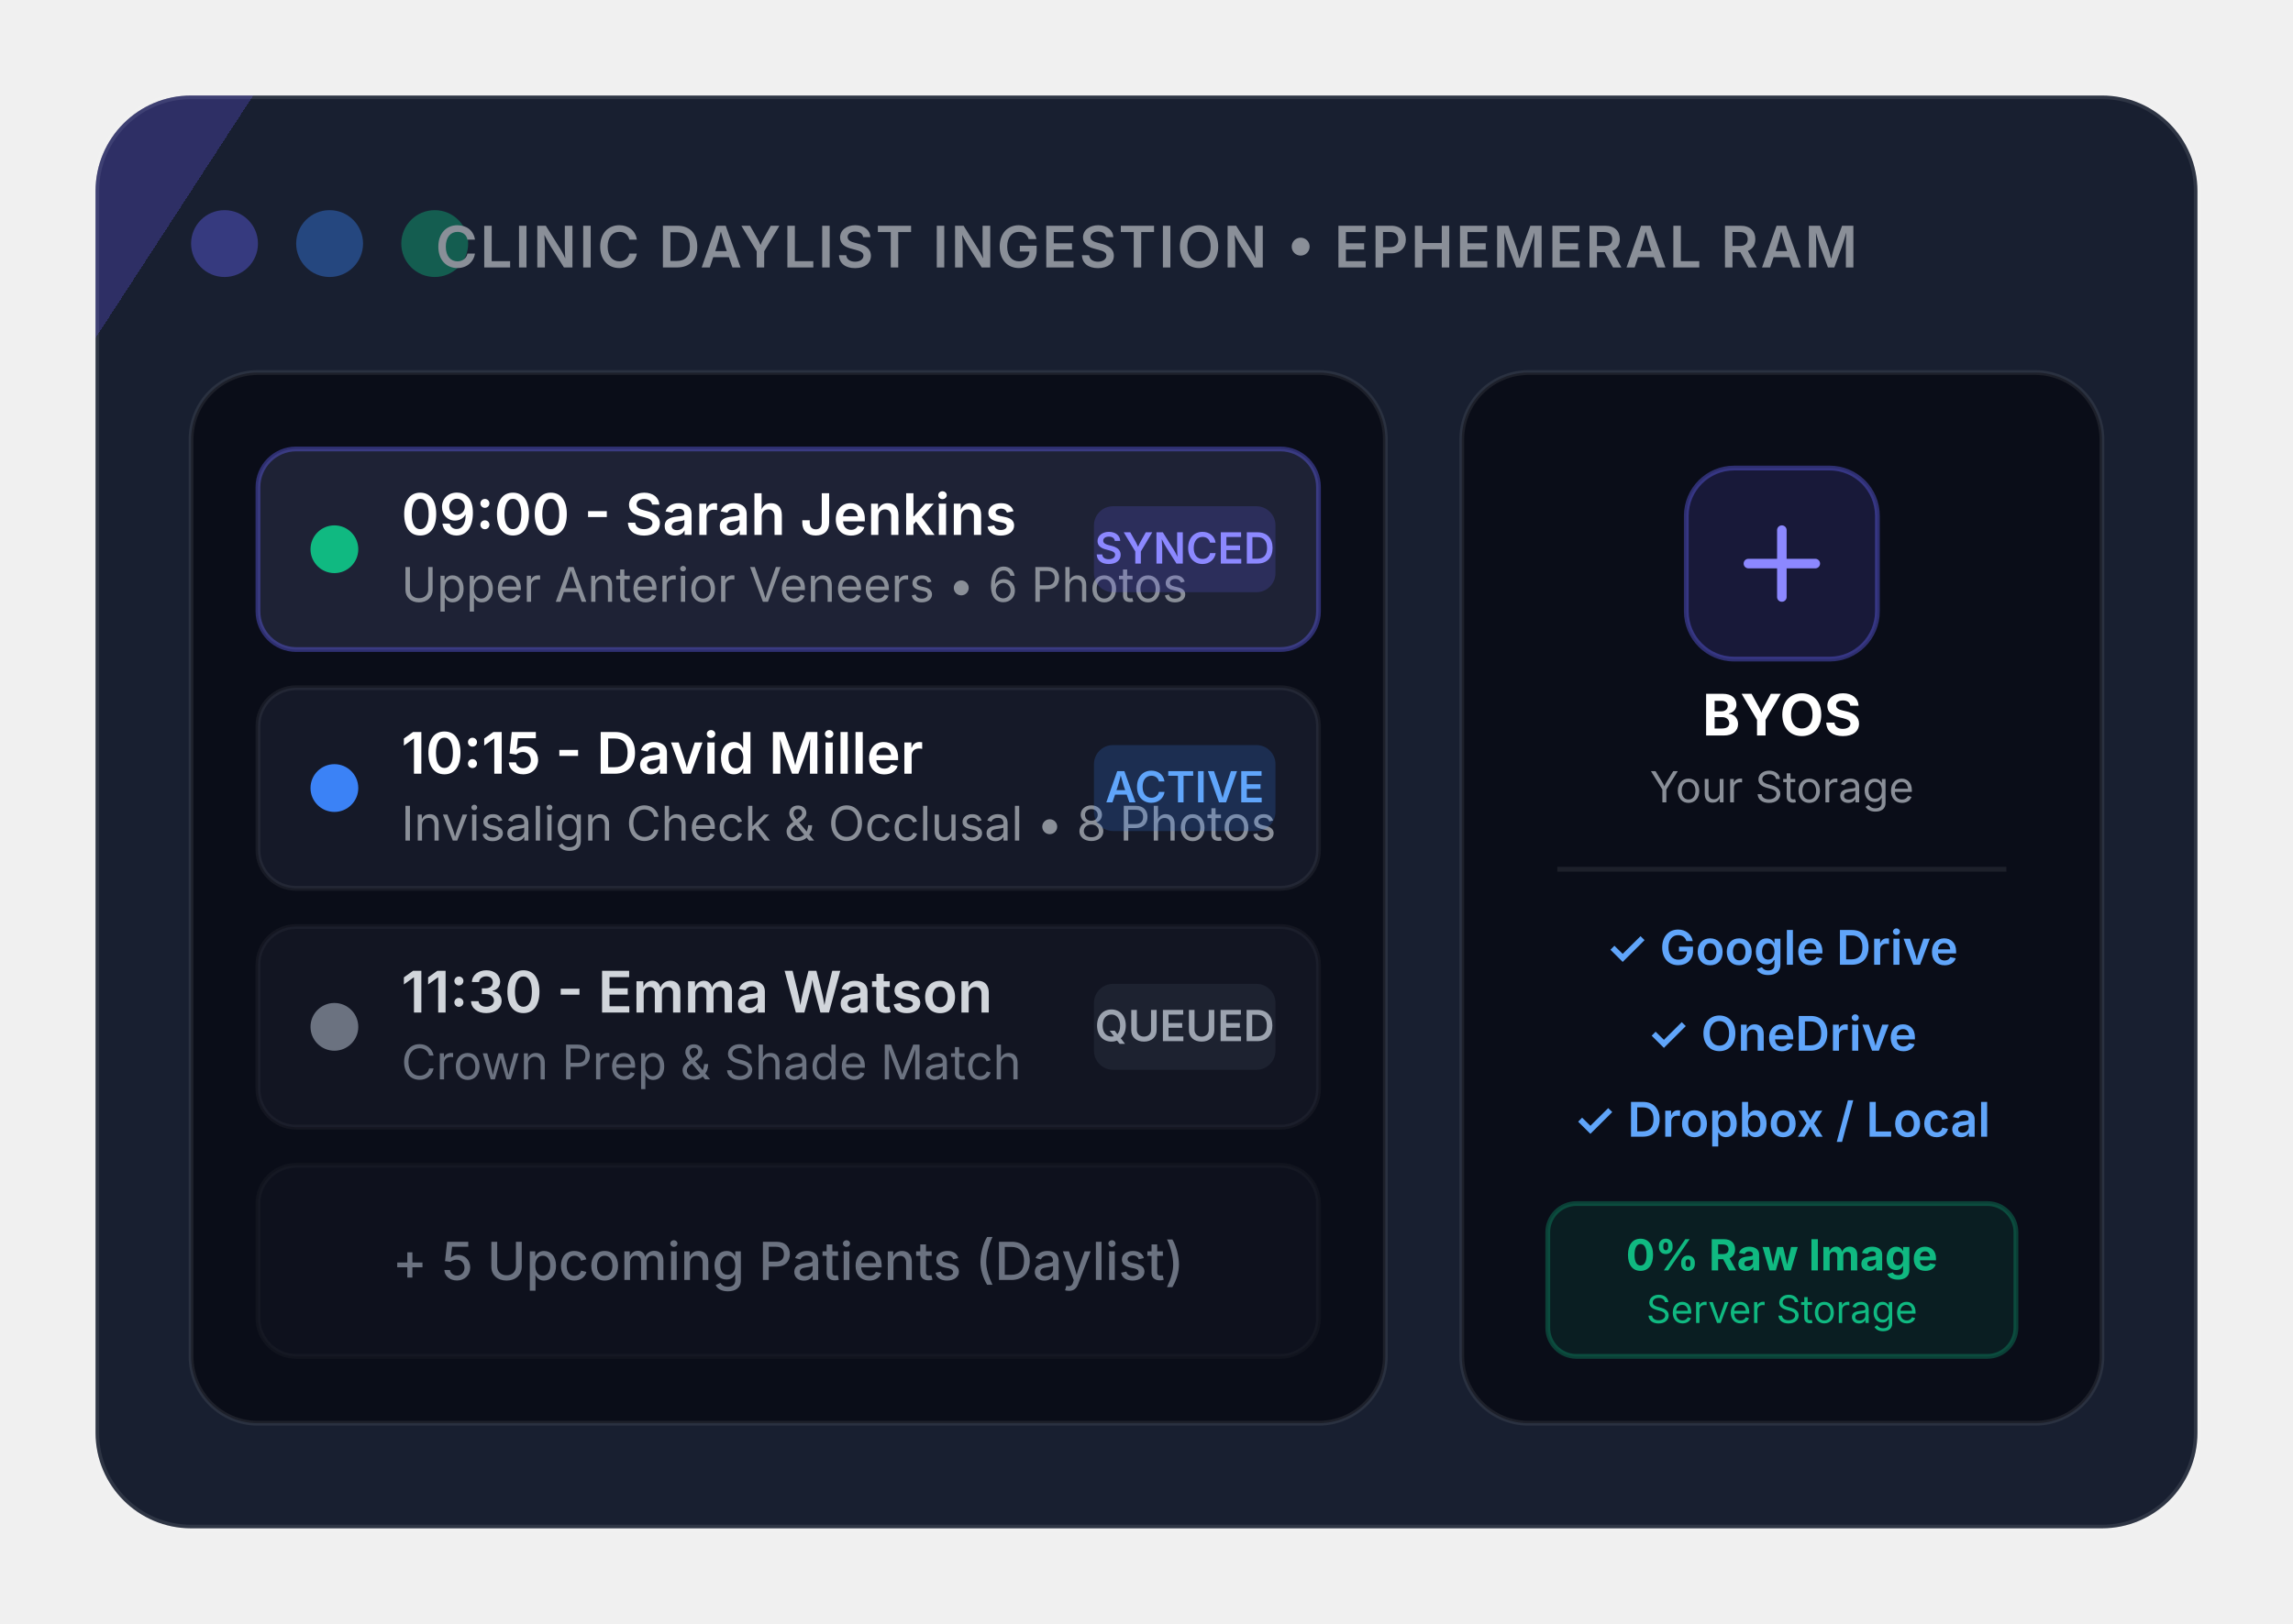
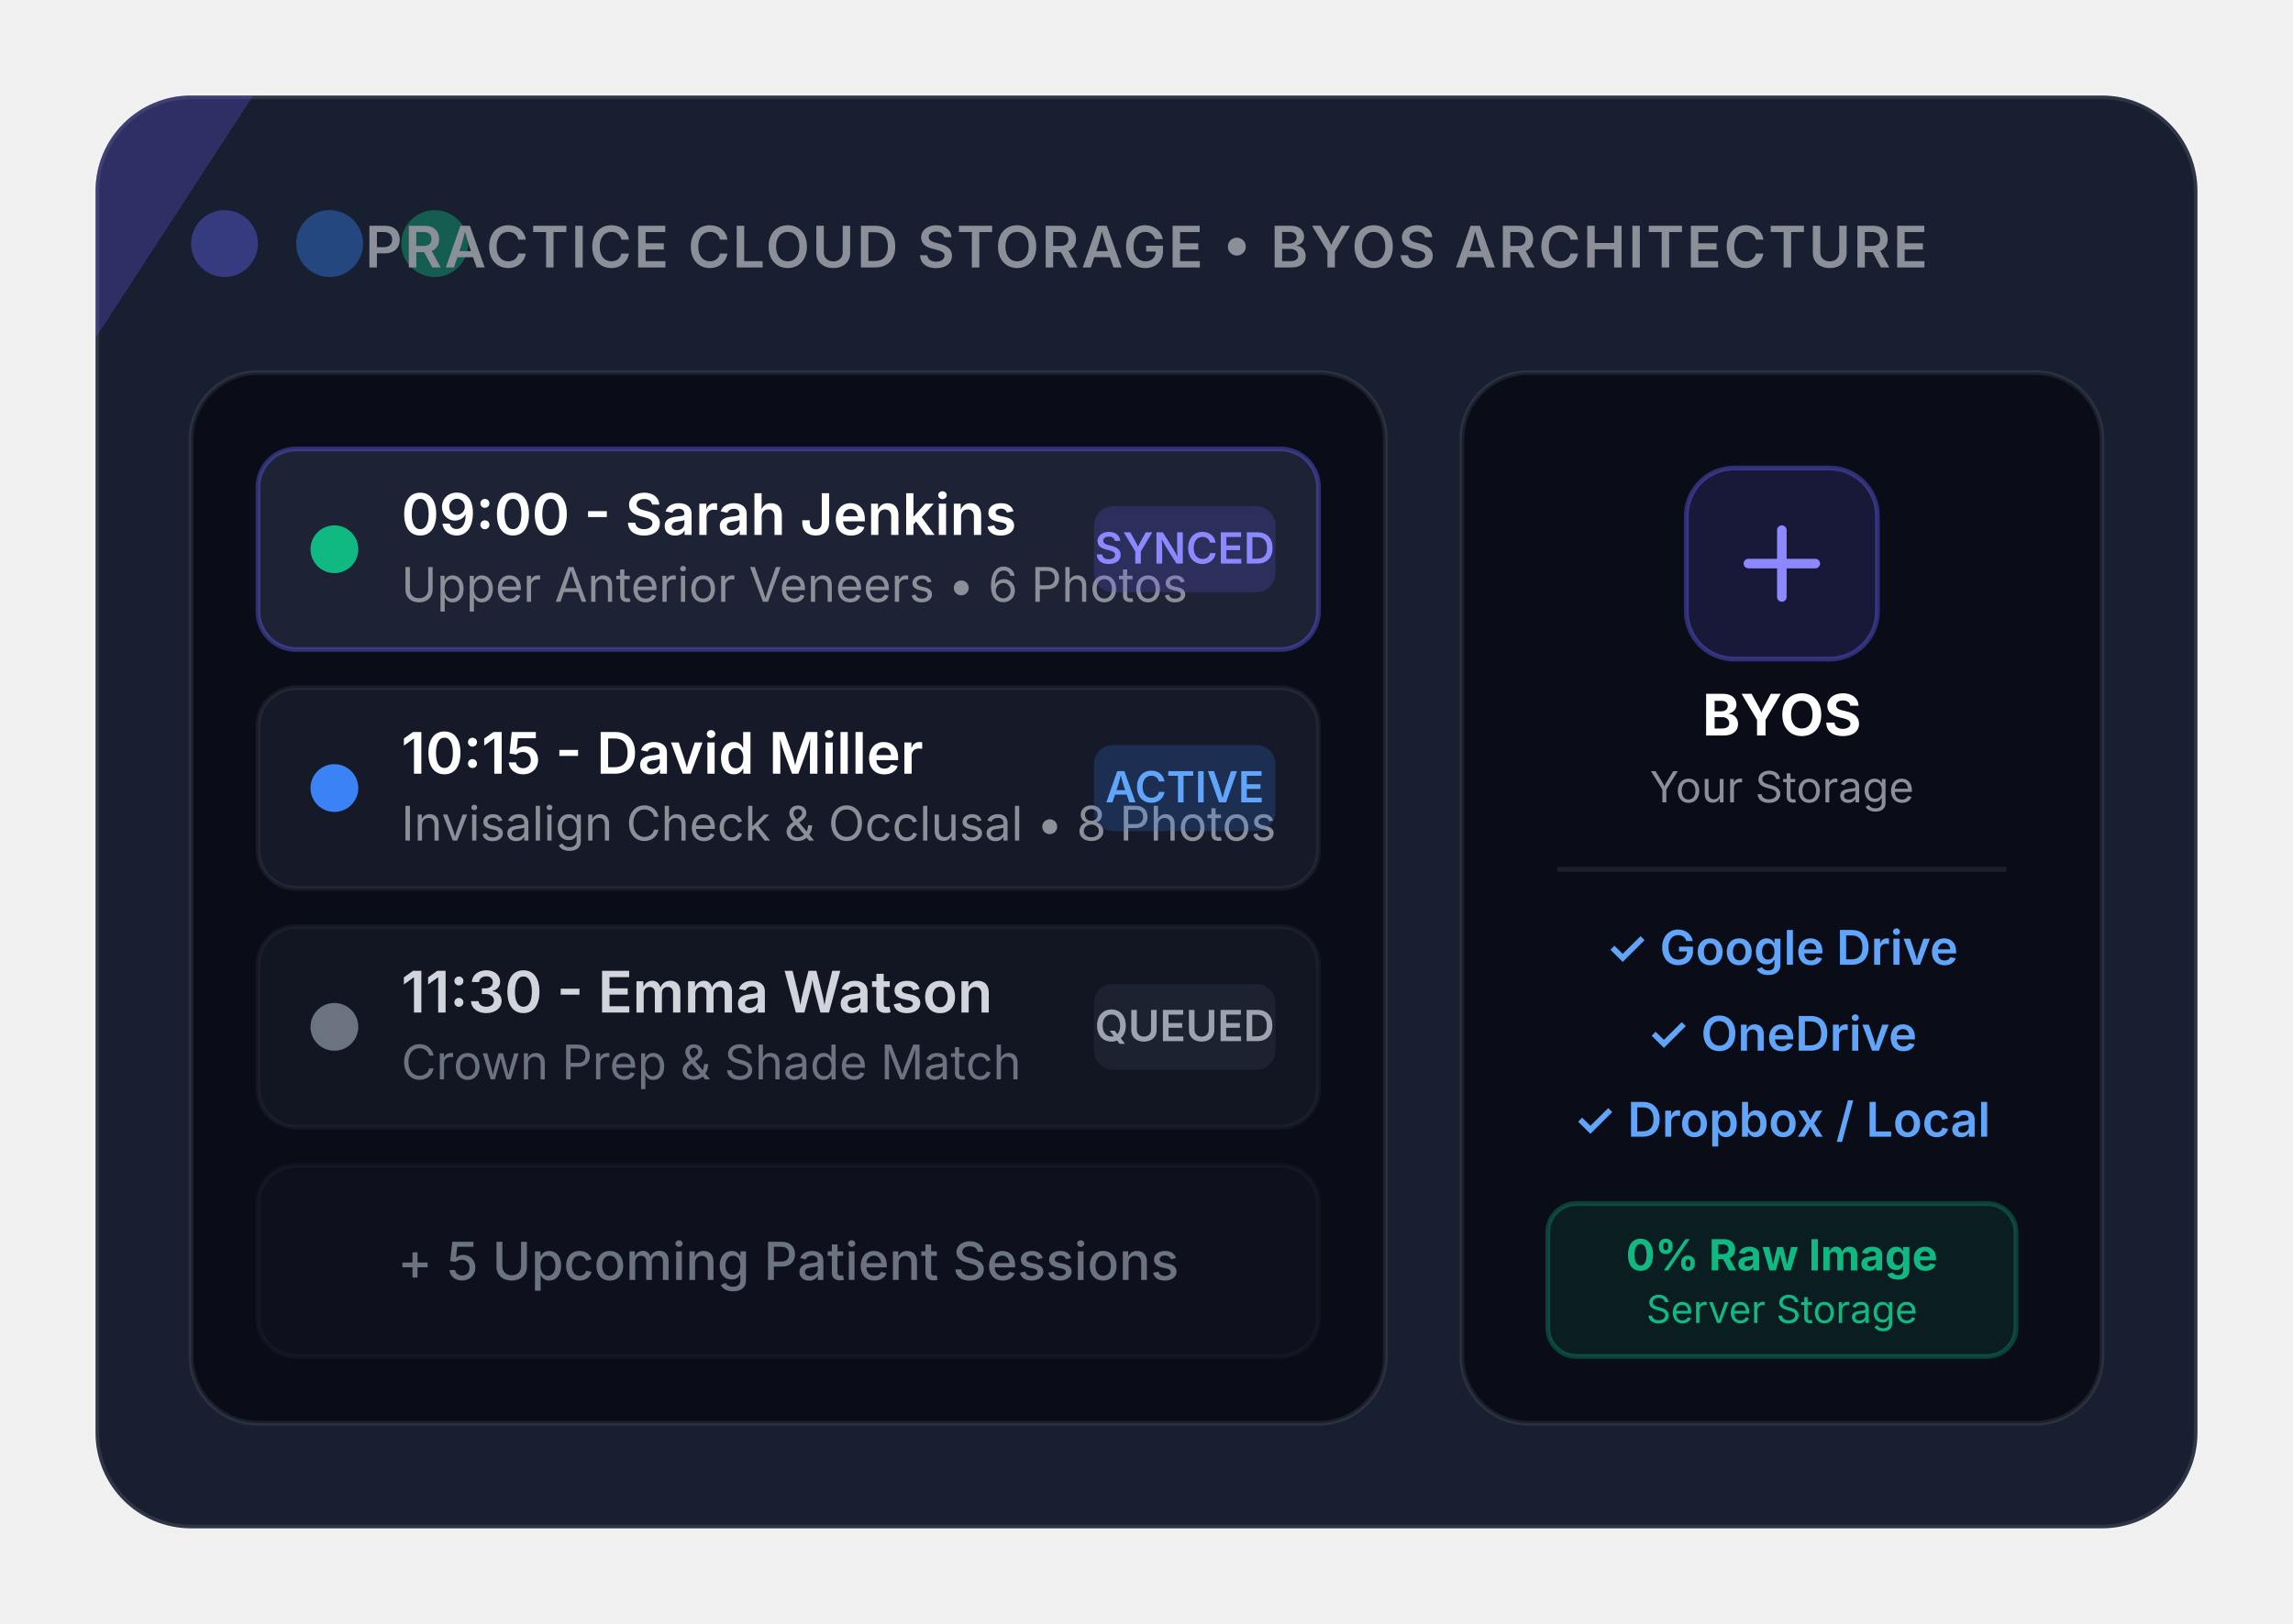
<svg xmlns="http://www.w3.org/2000/svg" width="480" height="340" viewBox="0 0 480 340" fill="none">
  <defs>
    <linearGradient id="cardBg1" x1="0" y1="0" x2="480" y2="340" gradientUnits="userSpaceOnUse">
      <stop stop-color="#151828" stop-opacity="0.9" />
      <stop stop-color="#0b0e1b" stop-opacity="0.95" />
    </linearGradient>
    <linearGradient id="accentGlow1" x1="40" y1="40" x2="440" y2="300" gradientUnits="userSpaceOnUse">
      <stop stop-color="#6663F6" stop-opacity="0.3" />
      <stop stop-color="#3B82F6" stop-opacity="0.05" />
    </linearGradient>
    <filter id="shadow1" x="-20" y="-20" width="520" height="380" filterUnits="userSpaceOnUse">
      <feGaussianBlur in="SourceAlpha" stdDeviation="15" />
      <feOffset dx="0" dy="10" />
      <feComponentTransfer>
        <feFuncA type="linear" slope="0.4" />
      </feComponentTransfer>
      <feMerge>
        <feMergeNode />
        <feMergeNode in="SourceGraphic" />
      </feMerge>
    </filter>
  </defs>
  <rect x="20" y="20" width="440" height="300" rx="20" fill="url(#cardBg1)" stroke="#ffffff" stroke-opacity="0.1" stroke-width="1.5" />
  <rect x="20" y="20" width="440" height="300" rx="20" fill="url(#accentGlow1)" />
  <rect x="40" y="44" width="14" height="14" rx="7" fill="#6663F6" fill-opacity="0.4" />
  <rect x="62" y="44" width="14" height="14" rx="7" fill="#3B82F6" fill-opacity="0.4" />
  <rect x="84" y="44" width="14" height="14" rx="7" fill="#10B981" fill-opacity="0.4" />
-   <text x="240" y="56" fill="#8A8F98" font-family="-apple-system, sans-serif" font-size="12" font-weight="600" text-anchor="middle" letter-spacing="0.5">CLINIC DAYLIST INGESTION • EPHEMERAL RAM</text>
+   <text x="240" y="56" fill="#8A8F98" font-family="-apple-system, sans-serif" font-size="12" font-weight="600" text-anchor="middle" letter-spacing="0.5">PRACTICE CLOUD STORAGE • BYOS ARCHITECTURE</text>
  <rect x="40" y="78" width="250" height="220" rx="14" fill="#0A0D18" stroke="#ffffff" stroke-opacity="0.08" />
  <g transform="translate(54, 94)">
    <rect width="222" height="42" rx="8" fill="#1E2235" stroke="#6663F6" stroke-opacity="0.4" />
    <circle cx="16" cy="21" r="5" fill="#10B981" />
    <text x="30" y="18" fill="#FFFFFF" font-family="-apple-system, sans-serif" font-size="12" font-weight="600">09:00 - Sarah Jenkins</text>
    <text x="30" y="32" fill="#8A8F98" font-family="-apple-system, sans-serif" font-size="10">Upper Anterior Veneers • 6 Photos</text>
    <rect x="175" y="12" width="38" height="18" rx="4" fill="#6663F6" fill-opacity="0.2" />
    <text x="194" y="24" fill="#8C88FF" font-family="-apple-system, sans-serif" font-size="9" font-weight="600" text-anchor="middle">SYNCED</text>
  </g>
  <g transform="translate(54, 144)">
    <rect width="222" height="42" rx="8" fill="#151928" stroke="#ffffff" stroke-opacity="0.06" />
    <circle cx="16" cy="21" r="5" fill="#3B82F6" />
    <text x="30" y="18" fill="#FFFFFF" font-family="-apple-system, sans-serif" font-size="12" font-weight="600">10:15 - David Miller</text>
    <text x="30" y="32" fill="#8A8F98" font-family="-apple-system, sans-serif" font-size="10">Invisalign Check &amp; Occlusal • 8 Photos</text>
    <rect x="175" y="12" width="38" height="18" rx="4" fill="#3B82F6" fill-opacity="0.2" />
    <text x="194" y="24" fill="#60A5FA" font-family="-apple-system, sans-serif" font-size="9" font-weight="600" text-anchor="middle">ACTIVE</text>
  </g>
  <g transform="translate(54, 194)">
    <rect width="222" height="42" rx="8" fill="#121522" stroke="#ffffff" stroke-opacity="0.04" />
    <circle cx="16" cy="21" r="5" fill="#6B7280" />
    <text x="30" y="18" fill="#D1D5DB" font-family="-apple-system, sans-serif" font-size="12" font-weight="600">11:30 - Emma Watson</text>
    <text x="30" y="32" fill="#6B7280" font-family="-apple-system, sans-serif" font-size="10">Crown Prep &amp; Shade Match</text>
    <rect x="175" y="12" width="38" height="18" rx="4" fill="#374151" fill-opacity="0.3" />
    <text x="194" y="24" fill="#9CA3AF" font-family="-apple-system, sans-serif" font-size="9" font-weight="600" text-anchor="middle">QUEUED</text>
  </g>
  <g transform="translate(54, 244)">
    <rect width="222" height="40" rx="8" fill="#0E111D" stroke="#ffffff" stroke-opacity="0.03" />
-     <text x="111" y="24" fill="#6B7280" font-family="-apple-system, sans-serif" font-size="11" font-weight="500" text-anchor="middle">+ 5 Upcoming Patients (Daylist)</text>
+     <text x="111" y="24" fill="#6B7280" font-family="-apple-system, sans-serif" font-size="11" font-weight="500" text-anchor="middle">+ 5 Upcoming Patient Sessions</text>
  </g>
  <g transform="translate(306, 78)">
    <rect width="134" height="220" rx="14" fill="#0A0D18" stroke="#ffffff" stroke-opacity="0.08" />
    <rect x="47" y="20" width="40" height="40" rx="10" fill="#6663F6" fill-opacity="0.15" stroke="#6663F6" stroke-opacity="0.4" />
    <path d="M67 33v14m-7-7h14" stroke="#8C88FF" stroke-width="2" stroke-linecap="round" />
    <text x="67" y="76" fill="#FFFFFF" font-family="-apple-system, sans-serif" font-size="12" font-weight="700" text-anchor="middle">BYOS</text>
    <text x="67" y="90" fill="#8A8F98" font-family="-apple-system, sans-serif" font-size="9" text-anchor="middle">Your Storage</text>
    <line x1="20" y1="104" x2="114" y2="104" stroke="#ffffff" stroke-opacity="0.08" />
    <text x="67" y="124" fill="#60A5FA" font-family="-apple-system, sans-serif" font-size="10" font-weight="600" text-anchor="middle">✓ Google Drive</text>
    <text x="67" y="142" fill="#60A5FA" font-family="-apple-system, sans-serif" font-size="10" font-weight="600" text-anchor="middle">✓ OneDrive</text>
    <text x="67" y="160" fill="#60A5FA" font-family="-apple-system, sans-serif" font-size="10" font-weight="600" text-anchor="middle">✓ Dropbox / Local</text>
    <rect x="18" y="174" width="98" height="32" rx="6" fill="#10B981" fill-opacity="0.1" stroke="#10B981" stroke-opacity="0.3" />
    <text x="67" y="188" fill="#10B981" font-family="-apple-system, sans-serif" font-size="9" font-weight="700" text-anchor="middle">0% Raw Image</text>
    <text x="67" y="199" fill="#10B981" font-family="-apple-system, sans-serif" font-size="8" text-anchor="middle">Server Storage</text>
  </g>
</svg>
